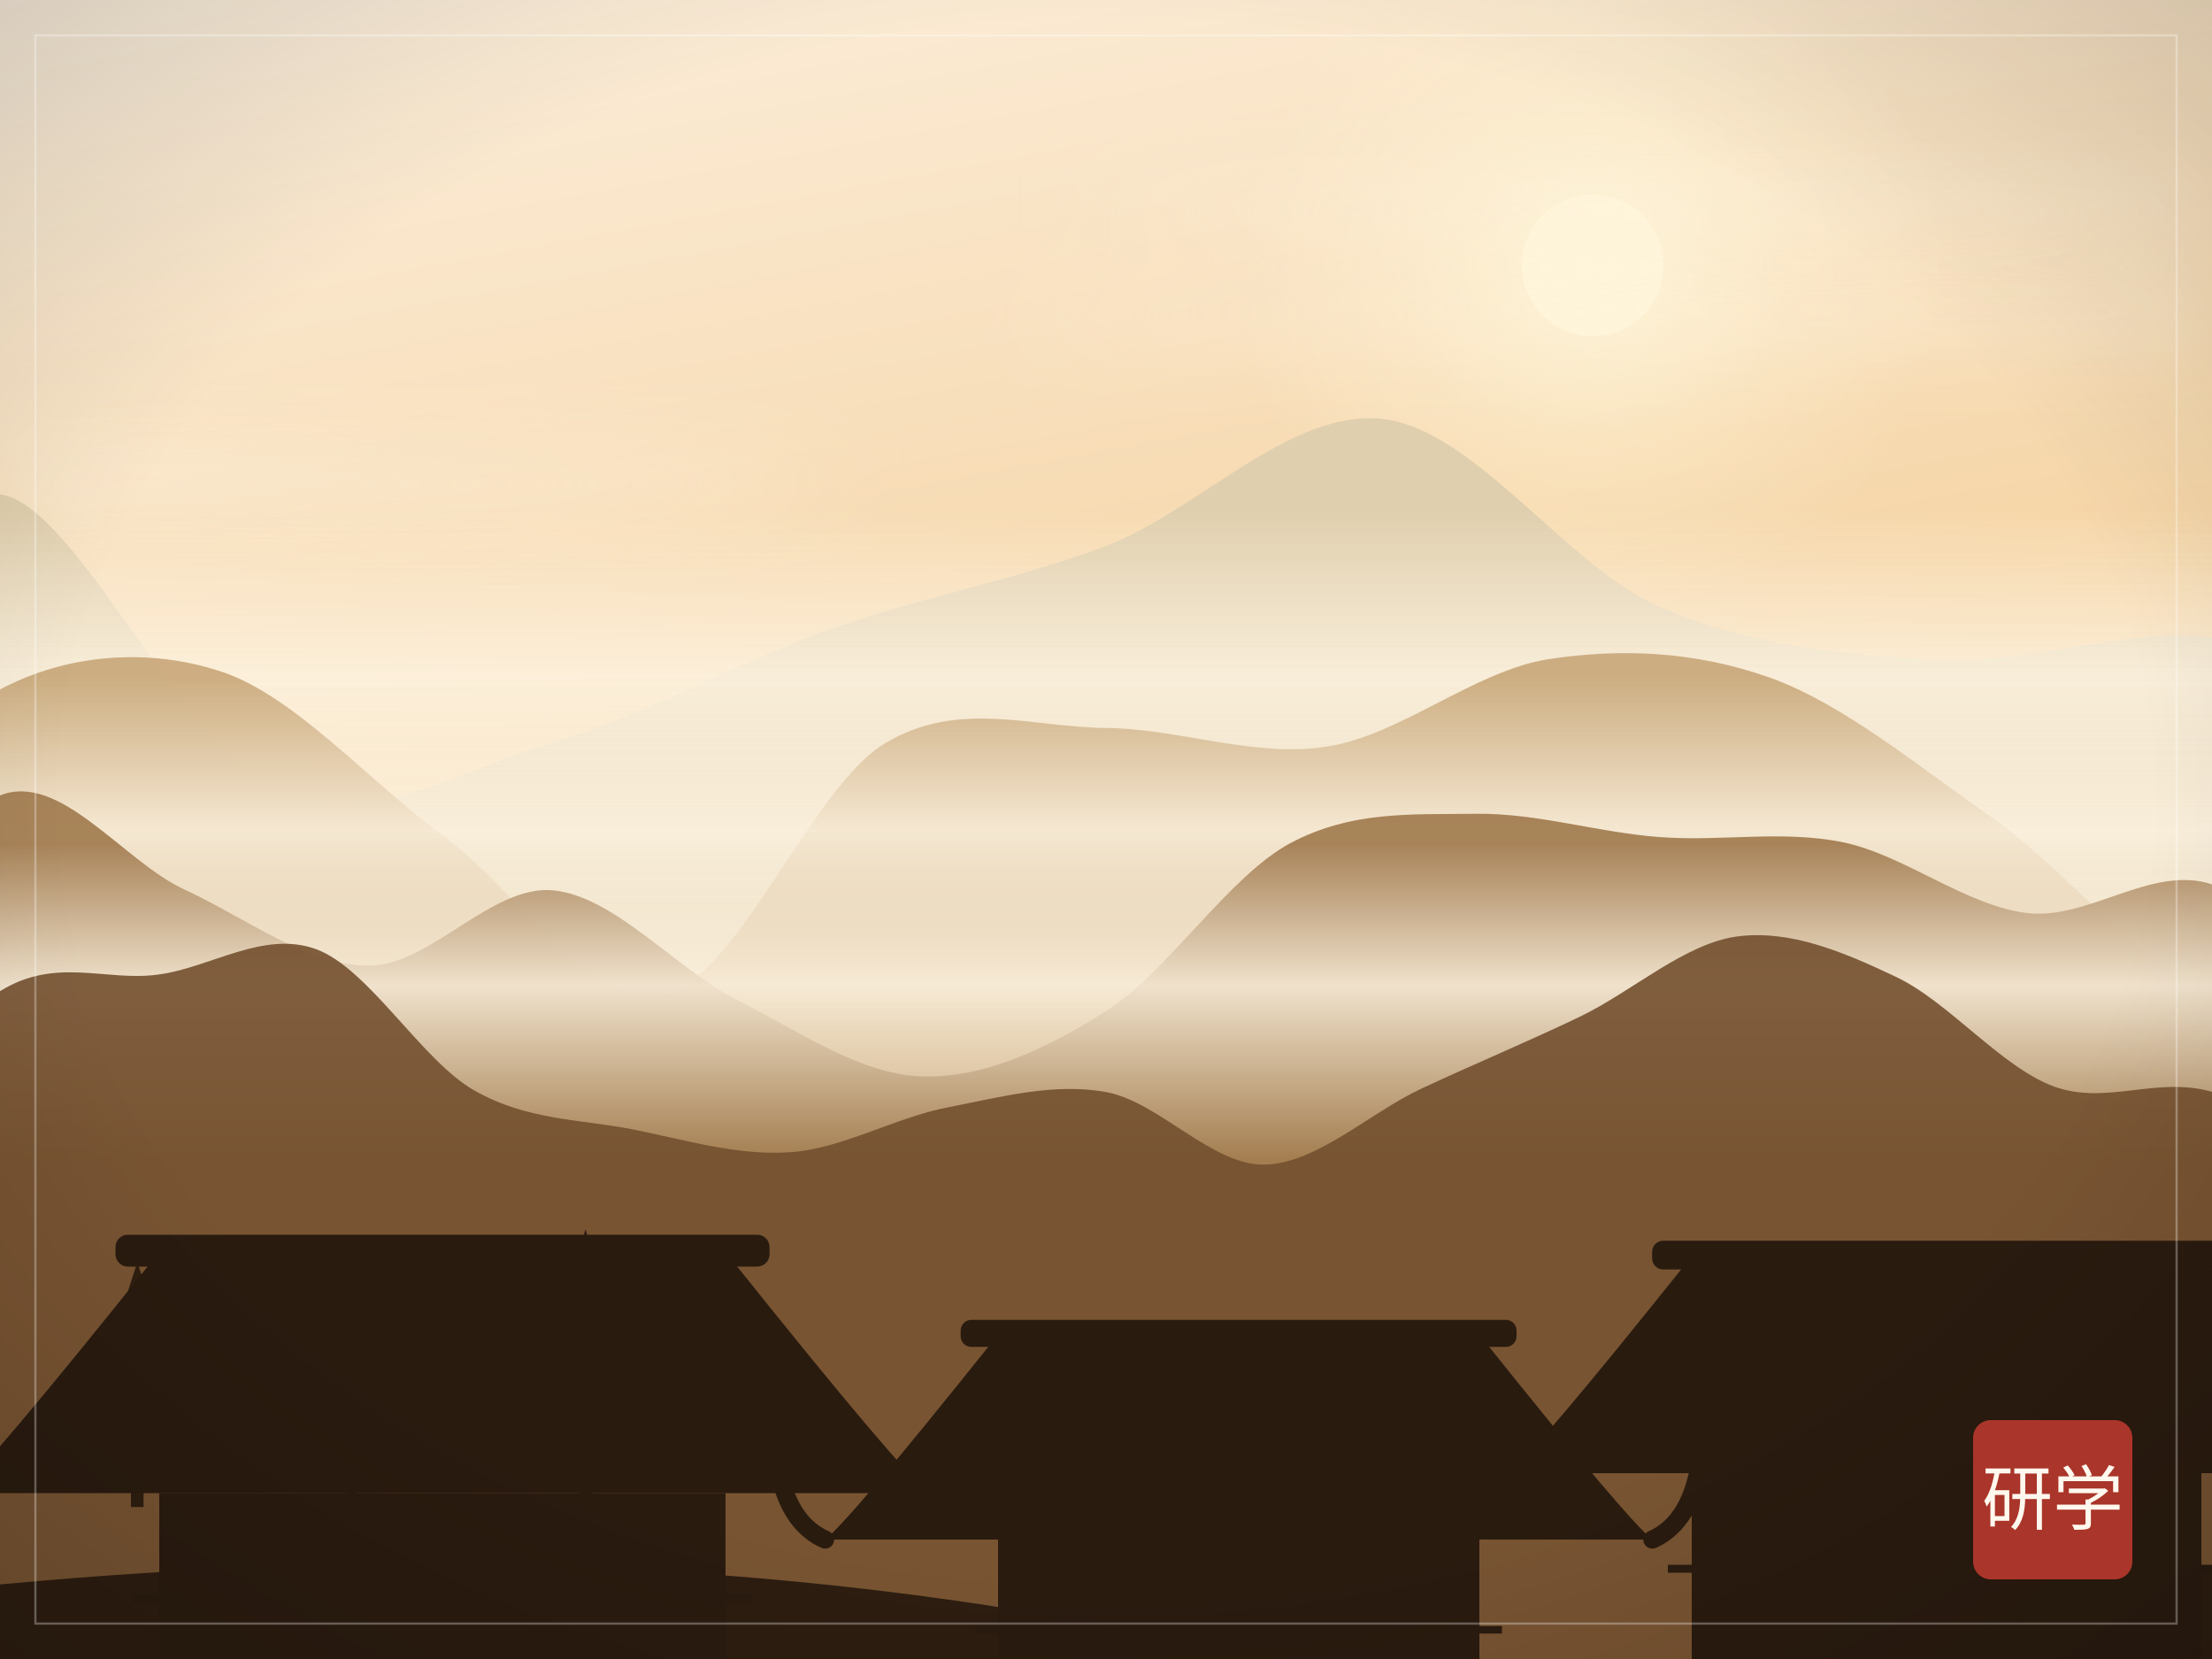
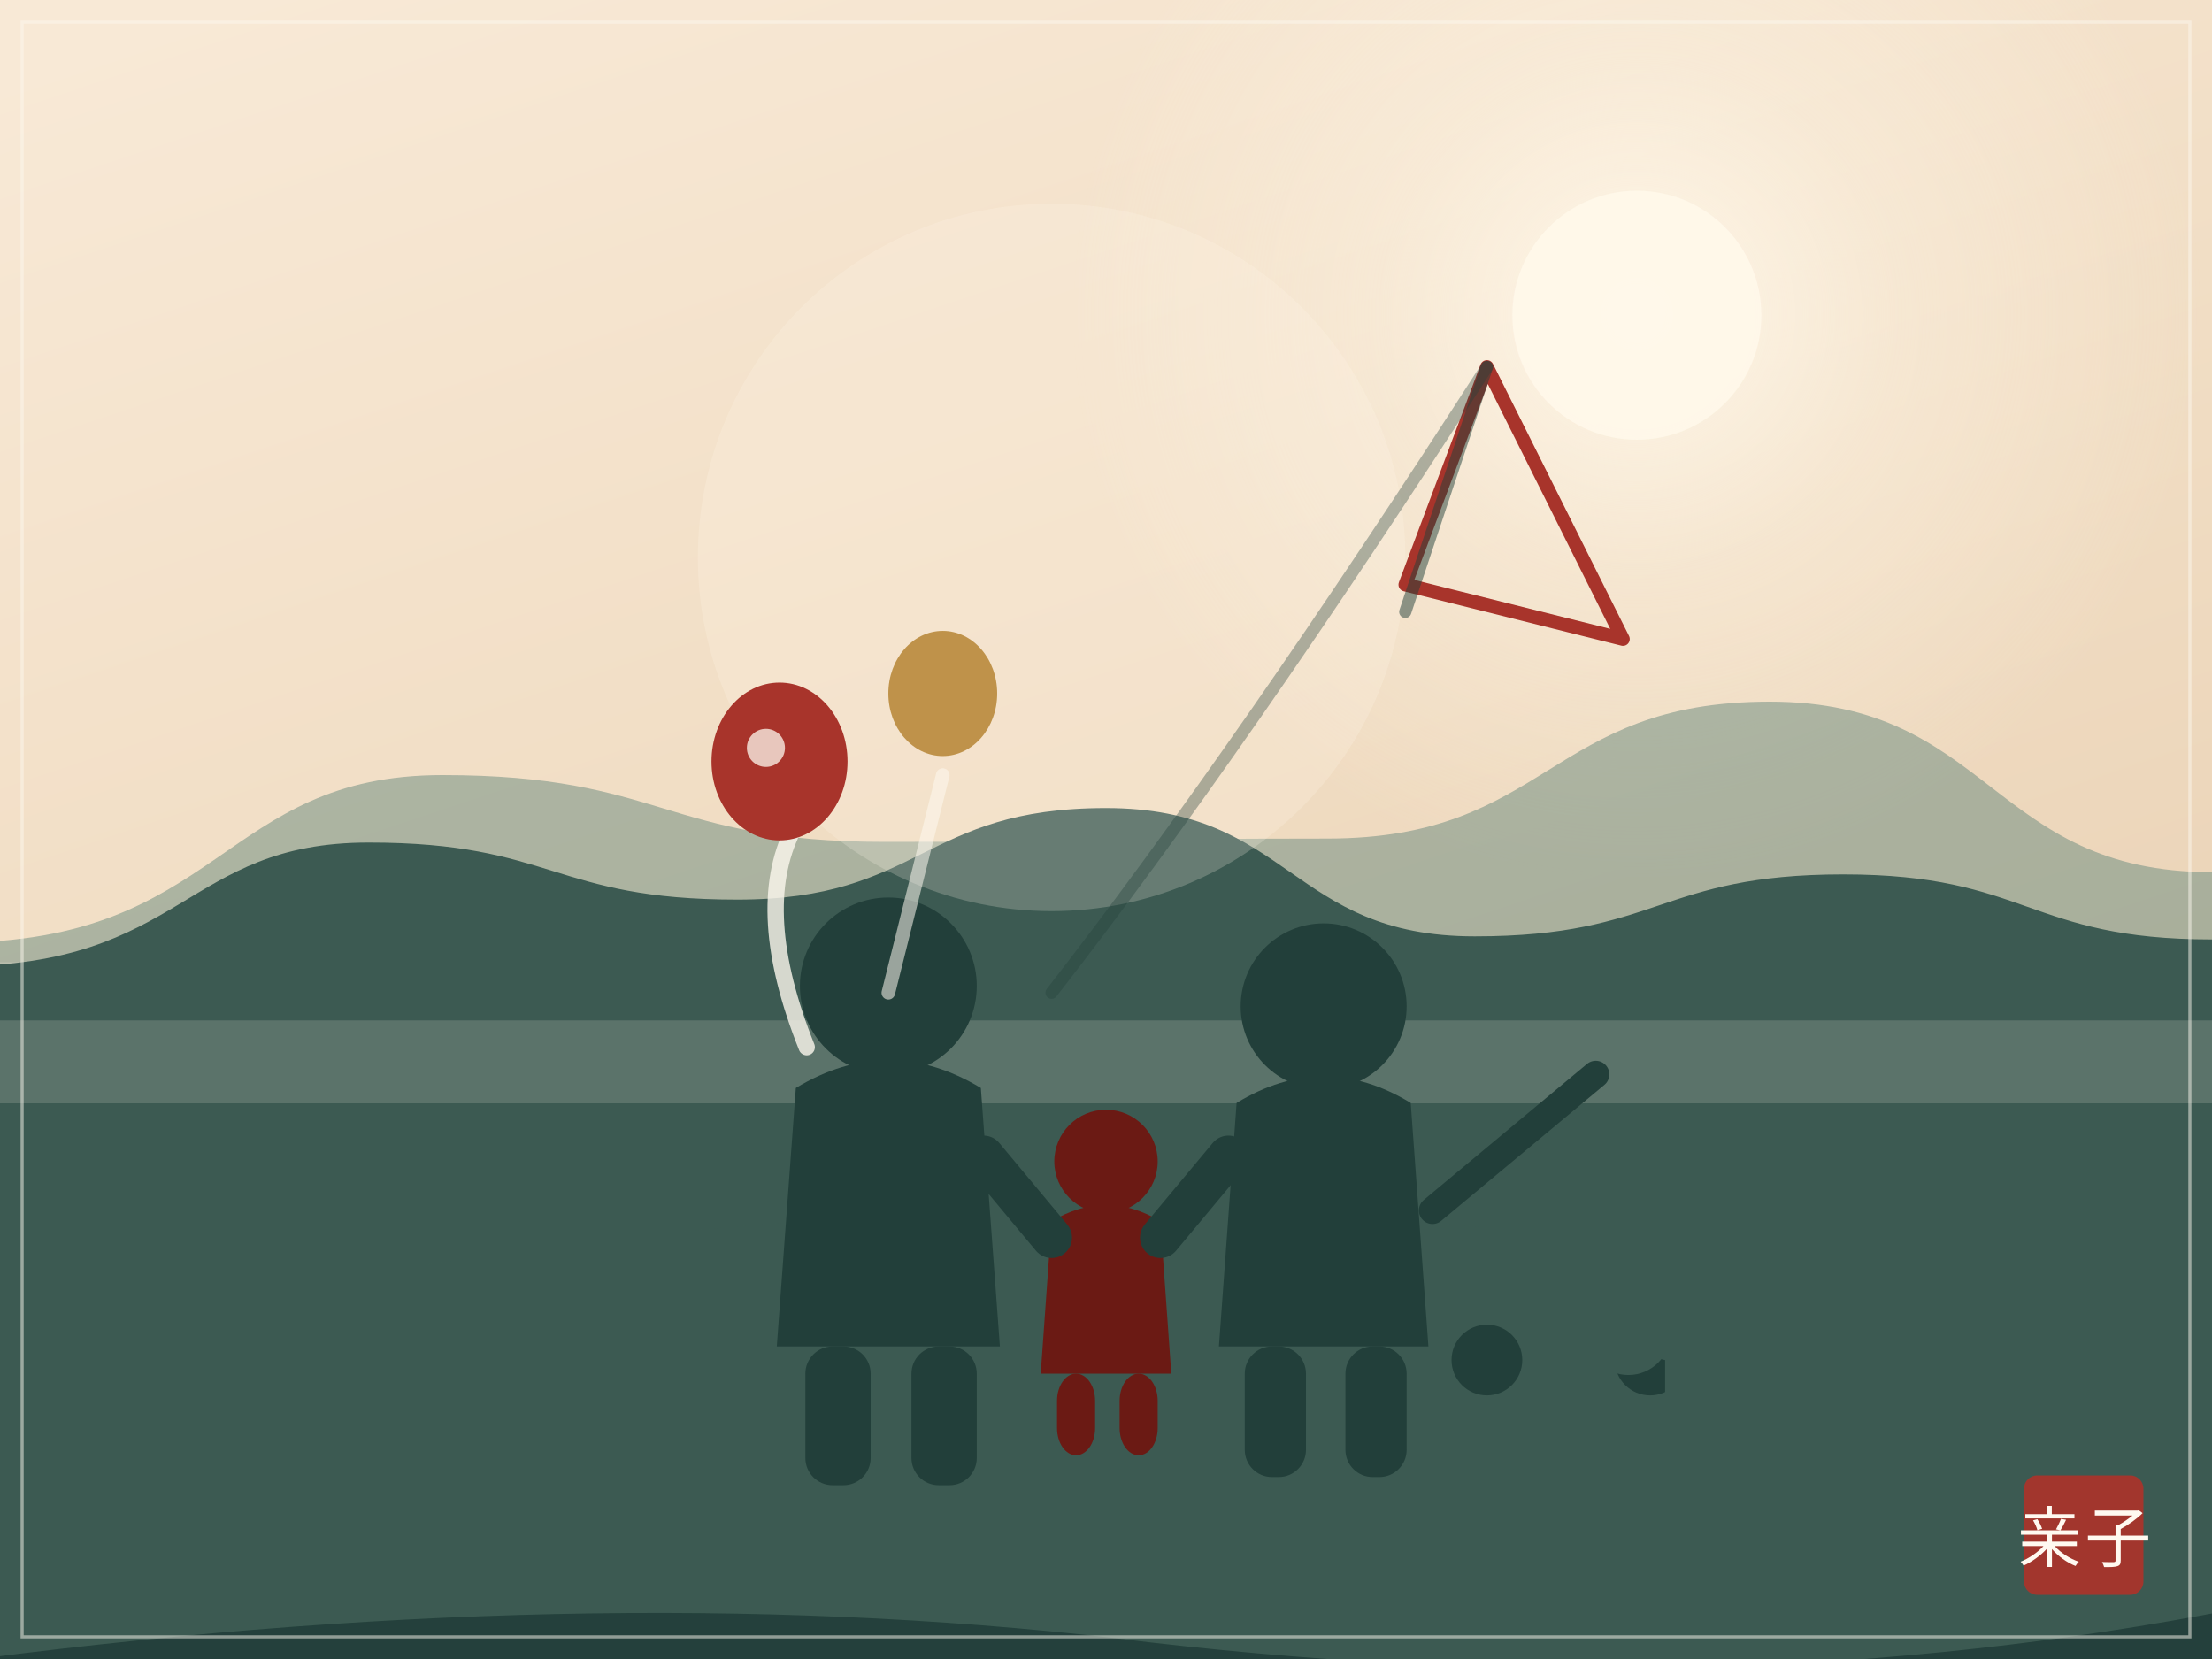
- <svg xmlns="http://www.w3.org/2000/svg" viewBox="0 0 1000 750" width="1000" height="750" role="img" aria-label="亲子研学两日">
+ <svg xmlns="http://www.w3.org/2000/svg" viewBox="0 0 1000 750" width="1000" height="750" role="img" aria-label="亲子">
  <defs>
-     <linearGradient id="skya405" x1="0" y1="0" x2="0.25" y2="1">
-       <stop offset="0" stop-color="#fcefdd" />
-       <stop offset="0.58" stop-color="#f5d3a2" />
-       <stop offset="1" stop-color="#e0a465" />
+     <linearGradient id="sky" x1="0.1" y1="0" x2="0.55" y2="1">
+       <stop offset="0" stop-color="#f8e9d6" />
+       <stop offset="0.55" stop-color="#f0dcc2" />
+       <stop offset="1" stop-color="#e8cfb2" />
    </linearGradient>
-     <linearGradient id="wata405" x1="0" y1="0" x2="0" y2="1">
-       <stop offset="0" stop-color="#e8d2b0" />
-       <stop offset="1" stop-color="#b38d61" />
+     <radialGradient id="glow">
+       <stop offset="0" stop-color="#fff8ea" stop-opacity="0.95" />
+       <stop offset="0.45" stop-color="#fff8ea" stop-opacity="0.35" />
+       <stop offset="1" stop-color="#fff8ea" stop-opacity="0" />
+     </radialGradient>
+     <linearGradient id="wat" x1="0" y1="0" x2="0" y2="1">
+       <stop offset="0" stop-color="#dfe8e1" />
+       <stop offset="1" stop-color="#f0dcc2" />
    </linearGradient>
-     <radialGradient id="glowa405">
-       <stop offset="0" stop-color="#fff6d8" stop-opacity="0.9" />
-       <stop offset="0.55" stop-color="#fff6d8" stop-opacity="0.28" />
-       <stop offset="1" stop-color="#fff6d8" stop-opacity="0" />
+     <radialGradient id="vig" cx="0.5" cy="0.45" r="0.76">
+       <stop offset="0.55" stop-color="#000" stop-opacity="0" />
+       <stop offset="1" stop-color="#000" stop-opacity="0.2" />
    </radialGradient>
-     <linearGradient id="mista405" x1="0" y1="0" x2="0" y2="1">
-       <stop offset="0" stop-color="#fdf3e1" stop-opacity="0" />
-       <stop offset="0.45" stop-color="#fdf3e1" stop-opacity="0.85" />
-       <stop offset="1" stop-color="#fdf3e1" stop-opacity="0" />
-     </linearGradient>
-     <radialGradient id="viga405" cx="0.5" cy="0.48" r="0.78">
-       <stop offset="0.6" stop-color="#000" stop-opacity="0" />
-       <stop offset="1" stop-color="#000" stop-opacity="0.20" />
-     </radialGradient>
-     <filter id="softa405" x="-30%" y="-30%" width="160%" height="160%">
-       <feGaussianBlur stdDeviation="18" />
-     </filter>
  </defs>
-   <rect width="1000" height="750" fill="url(#skya405)" />
-   <circle cx="720" cy="120" r="160" fill="url(#glowa405)" />
-   <circle cx="720" cy="120" r="32" fill="#fff6d8" opacity="0.95" />
-   <g filter="url(#softa405)" opacity="0.5" fill="#fdf3e1">
-     <ellipse cx="808.7" cy="93.1" rx="313.1" ry="12.3" />
-     <ellipse cx="910.7" cy="143" rx="445.8" ry="11.1" />
-     <ellipse cx="19.7" cy="218.4" rx="354.4" ry="13.5" />
+   <rect x="0" y="0" width="1000" height="750" fill="url(#sky)" />
+   <circle cx="740" cy="142.5" r="255" fill="url(#glow)" />
+   <circle cx="740" cy="142.5" r="56.3" fill="#fff8ea" opacity="0.9" />
+   <path d="M-20 760 L-20 426.1 C100 426.1 100 350.4 200 350.4 C300 350.4 300 380.6 400 380.6 C500 380.6 500 379.1 600 379.1 C700 379.1 700 317.2 800 317.2 C900 317.2 900 394.3 1000 394.3 L1020 394.3 L1020 760 Z" fill="#728f83" opacity="0.55" />
+   <rect x="0" y="435" width="1000" height="37.5" fill="#fdf8ee" opacity="0.16" />
+   <path d="M-20 760 L-20 436.8 C83.3 436.8 83.3 380.9 166.7 380.9 C250 380.9 250 406.7 333.3 406.7 C416.7 406.7 416.7 365.3 500 365.3 C583.3 365.3 583.3 423.3 666.7 423.3 C750 423.3 750 395.3 833.3 395.3 C916.7 395.3 916.7 424.7 1000 424.7 L1020 424.7 L1020 760 Z" fill="#3c5a52" opacity="1" />
+   <rect x="0" y="461.3" width="1000" height="37.5" fill="#fdf8ee" opacity="0.16" />
+   <path d="M-10 760 L-10 750 Q280 712.5 520 742.5 Q780 772.5 1010 727.5 L1010 760 Z" fill="#223f3a" opacity="0.94" />
+   <g transform="translate(500 375) scale(6.15) translate(-50 -50)">
+     <circle cx="46" cy="30" r="26" fill="#fff8ea" opacity="0.22" />
+     <path d="M78 16 L88 36 L72 32 Z" fill="none" stroke="#a8342b" stroke-width="NaN" stroke-linecap="round" stroke-linejoin="round" />
+     <path d="M78 16 L72 34" fill="none" stroke="#223f3a" stroke-width="0.9" stroke-linecap="round" stroke-linejoin="round" opacity="0.5" />
+     <path d="M78 16 Q60 44 46 62" fill="none" stroke="#223f3a" stroke-width="0.9" stroke-linecap="round" stroke-linejoin="round" opacity="0.35" />
+     <path d="M0 82 Q50 74 100 82 L100 100 L0 100 Z" fill="#3c5a52" opacity="0.22" />
+     <rect x="0" y="88" width="100" height="12" fill="#3c5a52" opacity="0.4" />
+     <circle cx="34" cy="61.5" r="6.5" fill="#223f3a" />
+     <path d="M25.8 88 L27.2 69 Q34 64.9 40.8 69 L42.2 88 Z" fill="#223f3a" />
+     <rect x="27.9" y="88" width="4.8" height="10.2" fill="#223f3a" rx="2" />
+     <rect x="35.7" y="88" width="4.8" height="10.2" fill="#223f3a" rx="2" />
+     <circle cx="66" cy="63" r="6.1" fill="#223f3a" />
+     <path d="M58.3 88 L59.6 70.1 Q66 66.2 72.4 70.1 L73.7 88 Z" fill="#223f3a" />
+     <rect x="60.2" y="88" width="4.5" height="9.6" fill="#223f3a" rx="2" />
+     <rect x="67.6" y="88" width="4.5" height="9.6" fill="#223f3a" rx="2" />
+     <circle cx="50" cy="74.4" r="3.8" fill="#6b1a14" />
+     <path d="M45.2 90 L46 78.8 Q50 76.4 54 78.8 L54.8 90 Z" fill="#6b1a14" />
+     <rect x="46.4" y="90" width="2.8" height="6" fill="#6b1a14" rx="2" />
+     <rect x="51" y="90" width="2.8" height="6" fill="#6b1a14" rx="2" />
+     <line x1="41" y1="74" x2="46" y2="80" stroke="#223f3a" stroke-width="3" stroke-linecap="round" />
+     <line x1="59" y1="74" x2="54" y2="80" stroke="#223f3a" stroke-width="3" stroke-linecap="round" />
+     <path d="M74 88 Q74 78 82 78 L92 78 Q94 84 94 88 Z" fill="#3c5a52" />
+     <circle cx="78" cy="89" r="2.6" fill="#223f3a" />
+     <circle cx="90" cy="89" r="2.6" fill="#223f3a" />
+     <line x1="74" y1="78" x2="86" y2="68" stroke="#223f3a" stroke-width="2" stroke-linecap="round" />
+     <path d="M28 66 Q24 56 27 50" fill="none" stroke="#fdf8ee" stroke-width="1.2" stroke-linecap="round" stroke-linejoin="round" opacity="0.8" />
+     <ellipse cx="26" cy="45" rx="5" ry="5.8" fill="#a8342b" />
+     <circle cx="25" cy="44" r="1.4" fill="#fdf8ee" opacity="0.75" />
+     <ellipse cx="38" cy="40" rx="4" ry="4.6" fill="#b98a3c" opacity="0.9" />
+     <path d="M38 46 Q36 54 34 62" fill="none" stroke="#fdf8ee" stroke-width="1" stroke-linecap="round" stroke-linejoin="round" opacity="0.55" />
+     <rect x="10.9" y="84.8" width="2.2" height="9.2" fill="#3c5a52" />
+     <circle cx="12" cy="80.4" r="5.3" fill="#3c5a52" />
+     <circle cx="7.6" cy="83" r="3.7" fill="#3c5a52" />
+     <circle cx="16.4" cy="82.6" r="4" fill="#3c5a52" />
+     <rect x="91.1" y="88.4" width="1.8" height="7.6" fill="#3c5a52" />
+     <circle cx="92" cy="84.8" r="4.3" fill="#3c5a52" />
+     <circle cx="88.4" cy="87" r="3.1" fill="#3c5a52" />
+     <circle cx="95.6" cy="86.6" r="3.2" fill="#3c5a52" />
  </g>
-   <path d="M-80,331.6 C-66.7,313.6 -34.2,219.1 0,223.5 C34.2,227.8 83.3,338.9 125,357.6 C166.7,376.3 208.3,347.7 250,335.6 C291.7,323.4 333.3,299.4 375,284.6 C416.7,269.8 458.3,262.6 500,246.8 C541.7,230.9 583.3,184.8 625,189.4 C666.7,194 708.3,256.1 750,274.2 C791.7,292.3 833.3,295.9 875,298.2 C916.7,300.6 965.8,282.7 1000,288.3 C1034.2,293.8 1066.7,324.4 1080,331.6 L1080,790 L-80,790 Z" fill="#e0cfae" opacity="1" />
-   <rect x="0" y="230.3" width="1000" height="168.8" fill="url(#mista405)" />
-   <path d="M-80,399.3 C-66.7,384.7 -30,327.6 0,311.7 C30,295.7 66.7,292.6 100,303.6 C133.3,314.6 166.7,353.2 200,377.5 C233.3,401.8 266.7,456.5 300,449.6 C333.3,442.7 366.7,356.1 400,336.1 C433.3,316 466.7,328.9 500,329.1 C533.3,329.4 566.7,342.7 600,337.5 C633.3,332.3 666.7,303.2 700,298 C733.3,292.9 766.7,294.5 800,306.3 C833.3,318.2 866.7,346.1 900,369.2 C933.3,392.3 970,439.9 1000,444.9 C1030,449.9 1066.7,406.9 1080,399.3 L1080,790 L-80,790 Z" fill="#c8a678" opacity="0.9" />
-   <rect x="0" y="305.9" width="1000" height="155.6" fill="url(#mista405)" />
-   <path d="M-80,466.9 C-66.7,449.1 -27.2,370.4 0,359.6 C27.2,348.7 55.6,389.3 83.3,402.1 C111.1,414.9 138.9,436.5 166.7,436.6 C194.4,436.6 222.2,399.9 250,402.5 C277.8,405.1 305.6,438.1 333.3,452.1 C361.1,466.1 388.9,485.8 416.7,486.6 C444.4,487.5 472.2,474.7 500,457.1 C527.8,439.5 555.6,396 583.3,381.2 C611.1,366.3 638.9,368.3 666.7,367.9 C694.4,367.4 722.2,376.3 750,378.4 C777.8,380.6 805.6,375.1 833.3,380.8 C861.1,386.6 888.9,409.6 916.7,412.8 C944.4,415.9 972.8,390.8 1000,399.8 C1027.2,408.8 1066.7,455.8 1080,466.9 L1080,790 L-80,790 Z" fill="#a0794c" opacity="0.9" />
-   <rect x="0" y="381.4" width="1000" height="142.5" fill="url(#mista405)" />
-   <path d="M-80,534.6 C-66.7,520.2 -25.2,463.7 0,448.1 C25.2,432.4 47.6,443.8 71.4,440.6 C95.2,437.5 119,420.4 142.9,429.1 C166.7,437.8 190.5,479.3 214.3,492.9 C238.1,506.5 261.9,505.9 285.7,510.5 C309.5,515.2 333.3,522.6 357.1,520.9 C381,519.3 404.8,505.1 428.6,500.6 C452.4,496 476.2,489.4 500,493.7 C523.8,498 547.6,526.7 571.4,526.5 C595.2,526.2 619,503.1 642.9,492 C666.7,480.9 690.5,471 714.3,459.6 C738.1,448.1 761.9,426.3 785.7,423.3 C809.5,420.3 833.3,430.3 857.1,441.6 C881,452.9 904.8,482.5 928.6,491.2 C952.4,499.8 974.8,486.4 1000,493.6 C1025.2,500.8 1066.7,527.8 1080,534.6 L1080,790 L-80,790 Z" fill="#73502f" opacity="0.9" />
-   <g fill="#2a1b0f" stroke="#2a1b0f">
-     <rect x="72" y="675" width="256" height="160" stroke="none" />
-     <path d="M-20,675 Q-6.8,664.6 68,571 L332,571 Q406.8,664.6 420,675 Z" stroke="none" />
-     <rect x="52.2" y="558.2" width="295.7" height="14.4" rx="5.6" stroke="none" />
-     <path d="M-20,675 q-18,-8 -24,-34" stroke-width="9.6" fill="none" stroke-linecap="round" />
-     <path d="M420,675 q18,-8 24,-34" stroke-width="9.6" fill="none" stroke-linecap="round" />
-     <rect x="164" y="707" width="72" height="120" fill="none" stroke-width="5.2" />
-     <line x1="60" y1="723" x2="340" y2="723" stroke-width="4" />
-   </g>
-   <g fill="#2a1b0f" stroke="#2a1b0f">
-     <rect x="451.2" y="696" width="217.6" height="136" stroke="none" />
-     <path d="M373,696 Q384.2,687.2 447.8,607.6 L672.2,607.6 Q735.8,687.2 747,696 Z" stroke="none" />
-     <rect x="434.3" y="596.7" width="251.3" height="12.2" rx="4.8" stroke="none" />
-     <path d="M373,696 q-15.3,-6.8 -20.4,-28.9" stroke-width="8.2" fill="none" stroke-linecap="round" />
-     <path d="M747,696 q15.3,-6.8 20.4,-28.9" stroke-width="8.2" fill="none" stroke-linecap="round" />
-     <rect x="529.4" y="723.2" width="61.2" height="102" fill="none" stroke-width="4.4" />
-     <line x1="441" y1="736.8" x2="679" y2="736.8" stroke-width="3.4" />
-   </g>
-   <g fill="#2a1b0f" stroke="#2a1b0f">
-     <rect x="764.8" y="666" width="230.4" height="144" stroke="none" />
-     <path d="M682,666 Q693.9,656.6 761.2,572.4 L998.8,572.4 Q1066.1,656.6 1078,666 Z" stroke="none" />
-     <rect x="746.9" y="560.9" width="266.1" height="13" rx="5" stroke="none" />
-     <path d="M682,666 q-16.2,-7.2 -21.6,-30.6" stroke-width="8.6" fill="none" stroke-linecap="round" />
-     <path d="M1078,666 q16.2,-7.2 21.6,-30.6" stroke-width="8.6" fill="none" stroke-linecap="round" />
-     <rect x="847.6" y="694.8" width="64.8" height="108" fill="none" stroke-width="4.7" />
-     <line x1="754" y1="709.2" x2="1006" y2="709.2" stroke-width="3.6" />
-   </g>
-   <g fill="#2a1b0f" opacity="0.95">
-     <rect x="59.2" y="650.8" width="5.7" height="30.5" />
-     <path d="M62.1,616.4 L84,654.6 Q62.1,662.2 40.1,654.6 Z" />
-     <path d="M62.1,593.5 L79.3,631.7 Q62.1,639.3 44.9,631.7 Z" />
-     <path d="M62.1,570.6 L74.5,608.8 Q62.1,616.4 49.7,608.8 Z" />
-   </g>
-   <g fill="#2a1b0f" opacity="0.95">
-     <rect x="156.3" y="654.4" width="5.2" height="27.9" />
-     <path d="M158.9,623 L179,657.9 Q158.9,664.9 138.8,657.9 Z" />
-     <path d="M158.9,602.1 L174.6,637 Q158.9,644 143.2,637 Z" />
-     <path d="M158.9,581.2 L170.3,616.1 Q158.9,623 147.6,616.1 Z" />
-   </g>
-   <g fill="#2a1b0f" opacity="0.95">
-     <rect x="261.5" y="646.2" width="6.5" height="34.4" />
-     <path d="M264.7,607.5 L289.4,650.5 Q264.7,659.2 239.9,650.5 Z" />
-     <path d="M264.7,581.7 L284.1,624.7 Q264.7,633.3 245.3,624.7 Z" />
-     <path d="M264.7,555.8 L278.7,598.9 Q264.7,607.5 250.7,598.9 Z" />
-   </g>
-   <path d="M0,716.3 Q280,690 520,738.8 T1000,708.8 L1000,750 L0,750 Z" fill="#2a1b0f" opacity="0.96" />
-   <rect width="1000" height="750" fill="url(#viga405)" />
-   <rect x="16" y="16" width="968" height="718" fill="none" stroke="#ffffff" stroke-opacity="0.3" stroke-width="1" />
-   <g>
-     <rect x="892" y="642" width="72" height="72" rx="8" fill="#b5372c" opacity="0.92" />
-     <text x="928" y="689" text-anchor="middle" font-family="Songti SC, STSong, SimSun, serif" font-size="32" fill="#fff8ee">研学</text>
-   </g>
+   <rect x="10" y="10" width="980" height="730" fill="none" stroke="#fdf8ee" stroke-opacity="0.5" stroke-width="1.4" />
+   <rect x="915" y="667" width="54" height="54" rx="6" fill="#a8342b" opacity="0.94" />
+   <text x="942" y="706" font-size="30" fill="#fff9f0" text-anchor="middle" font-family="Songti SC, Noto Serif SC, SimSun, serif" letter-spacing="1">亲子</text>
</svg>
